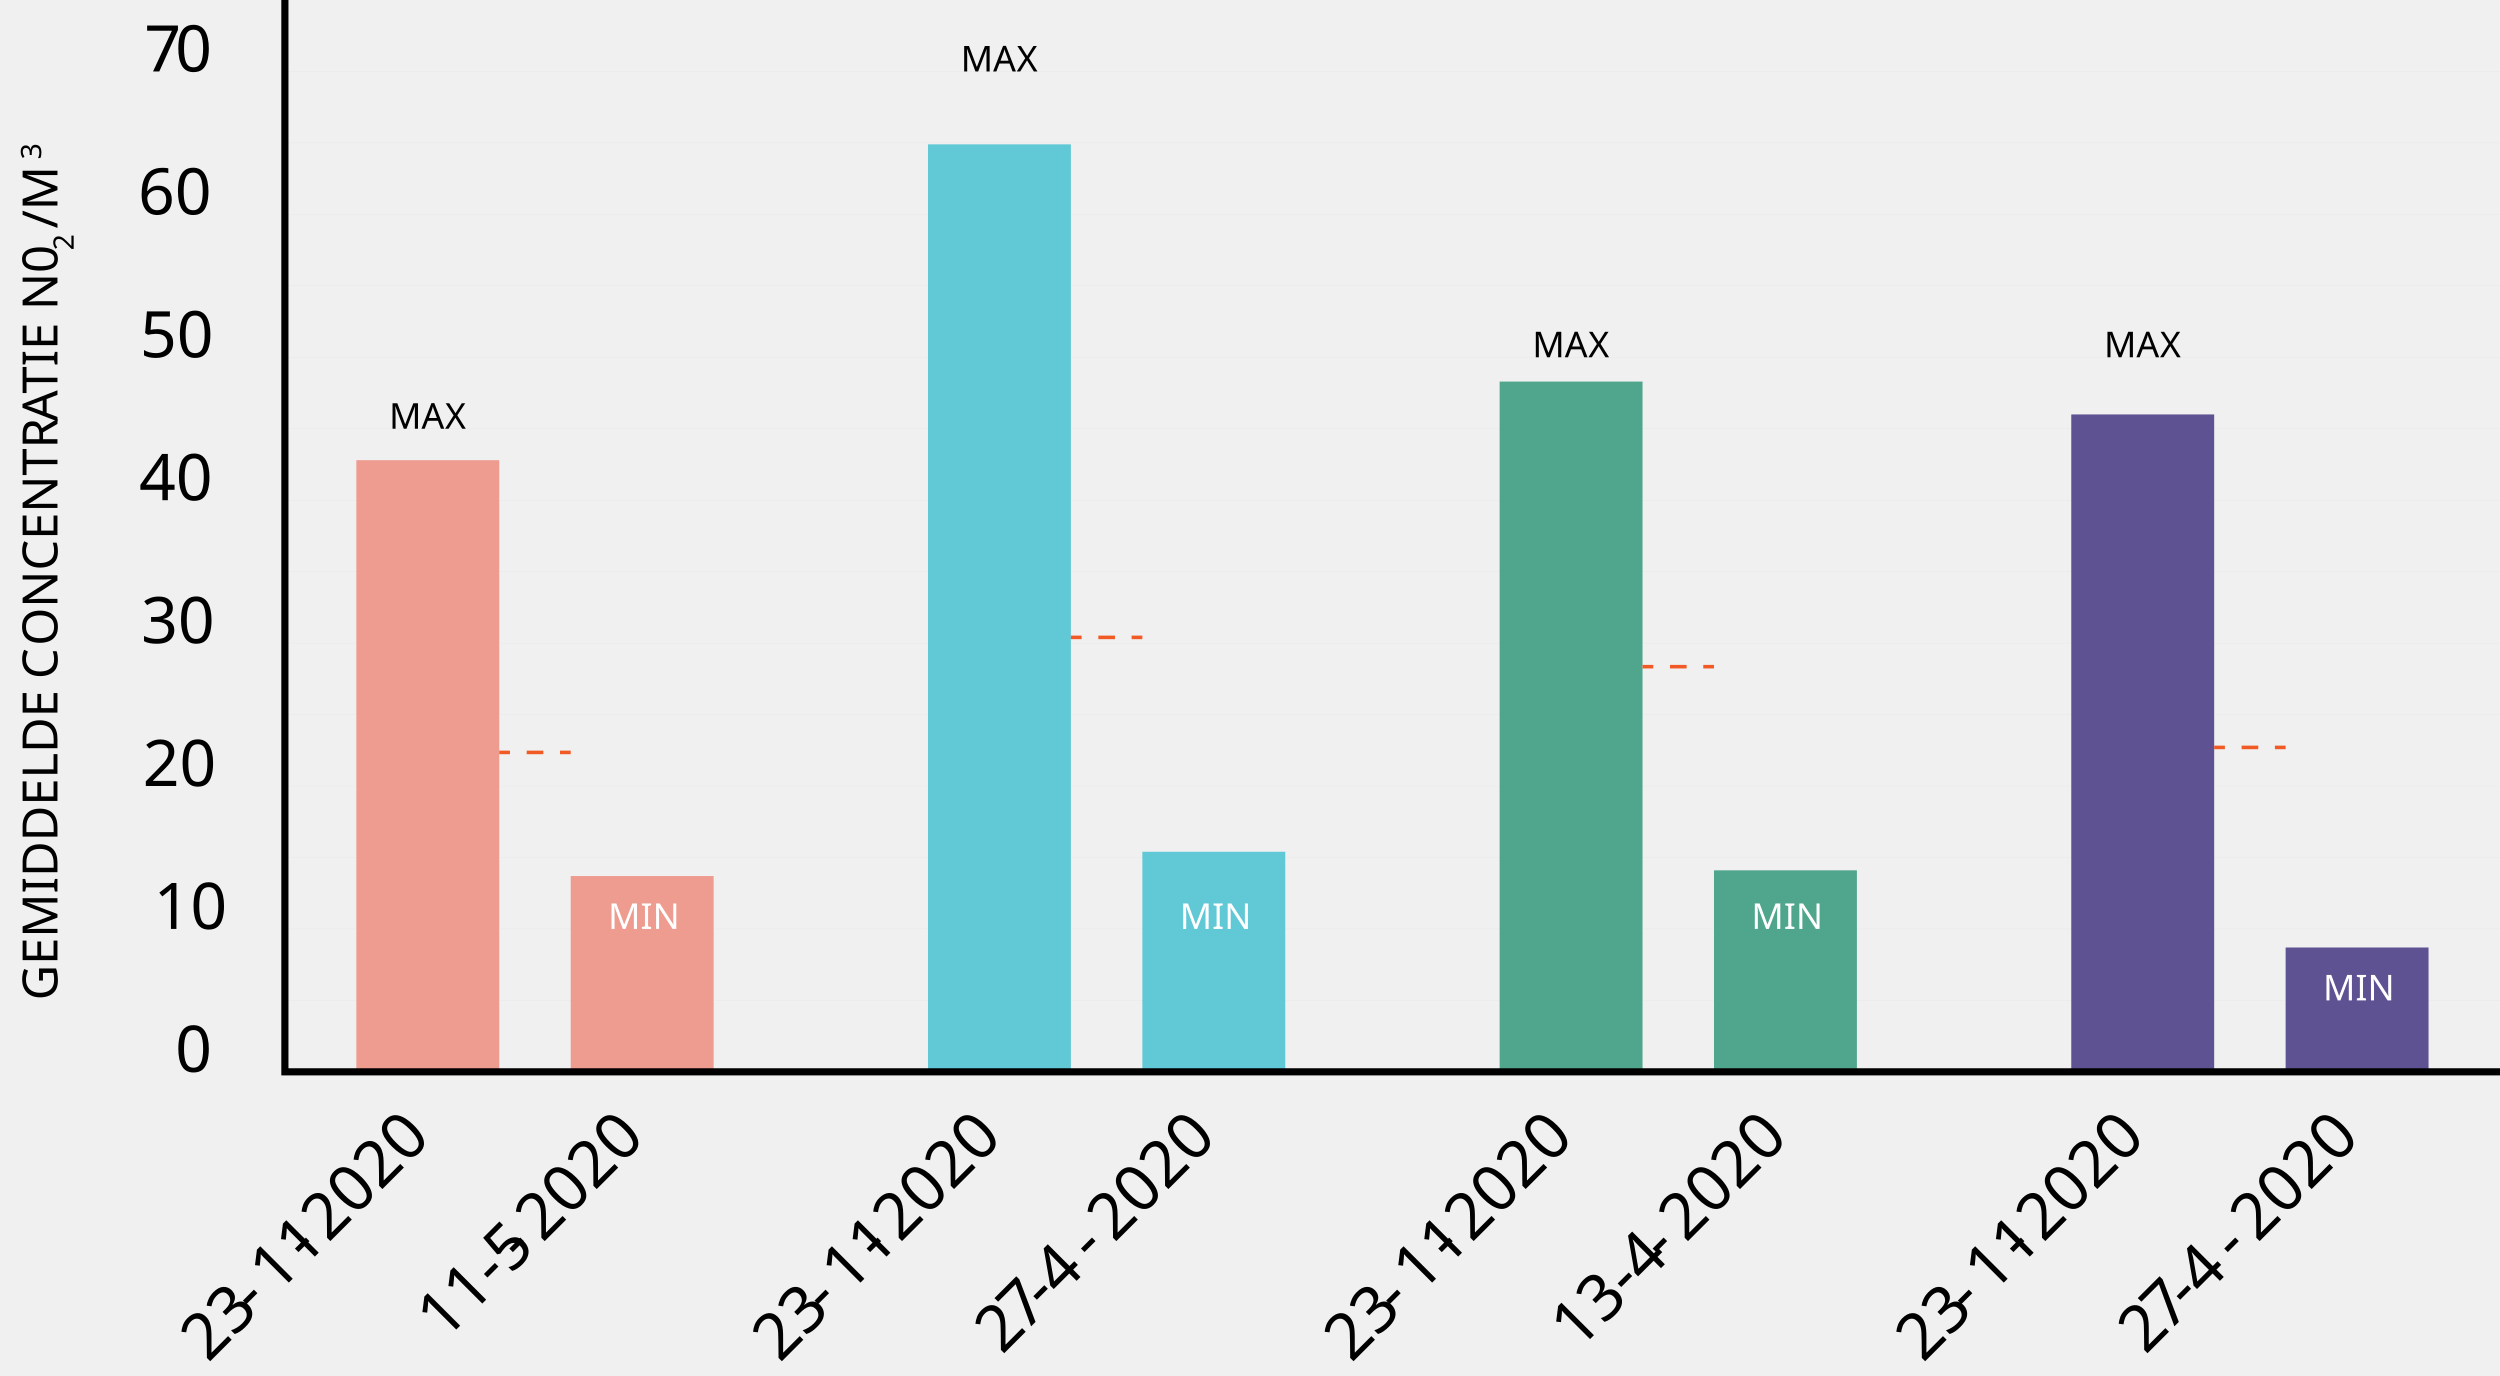
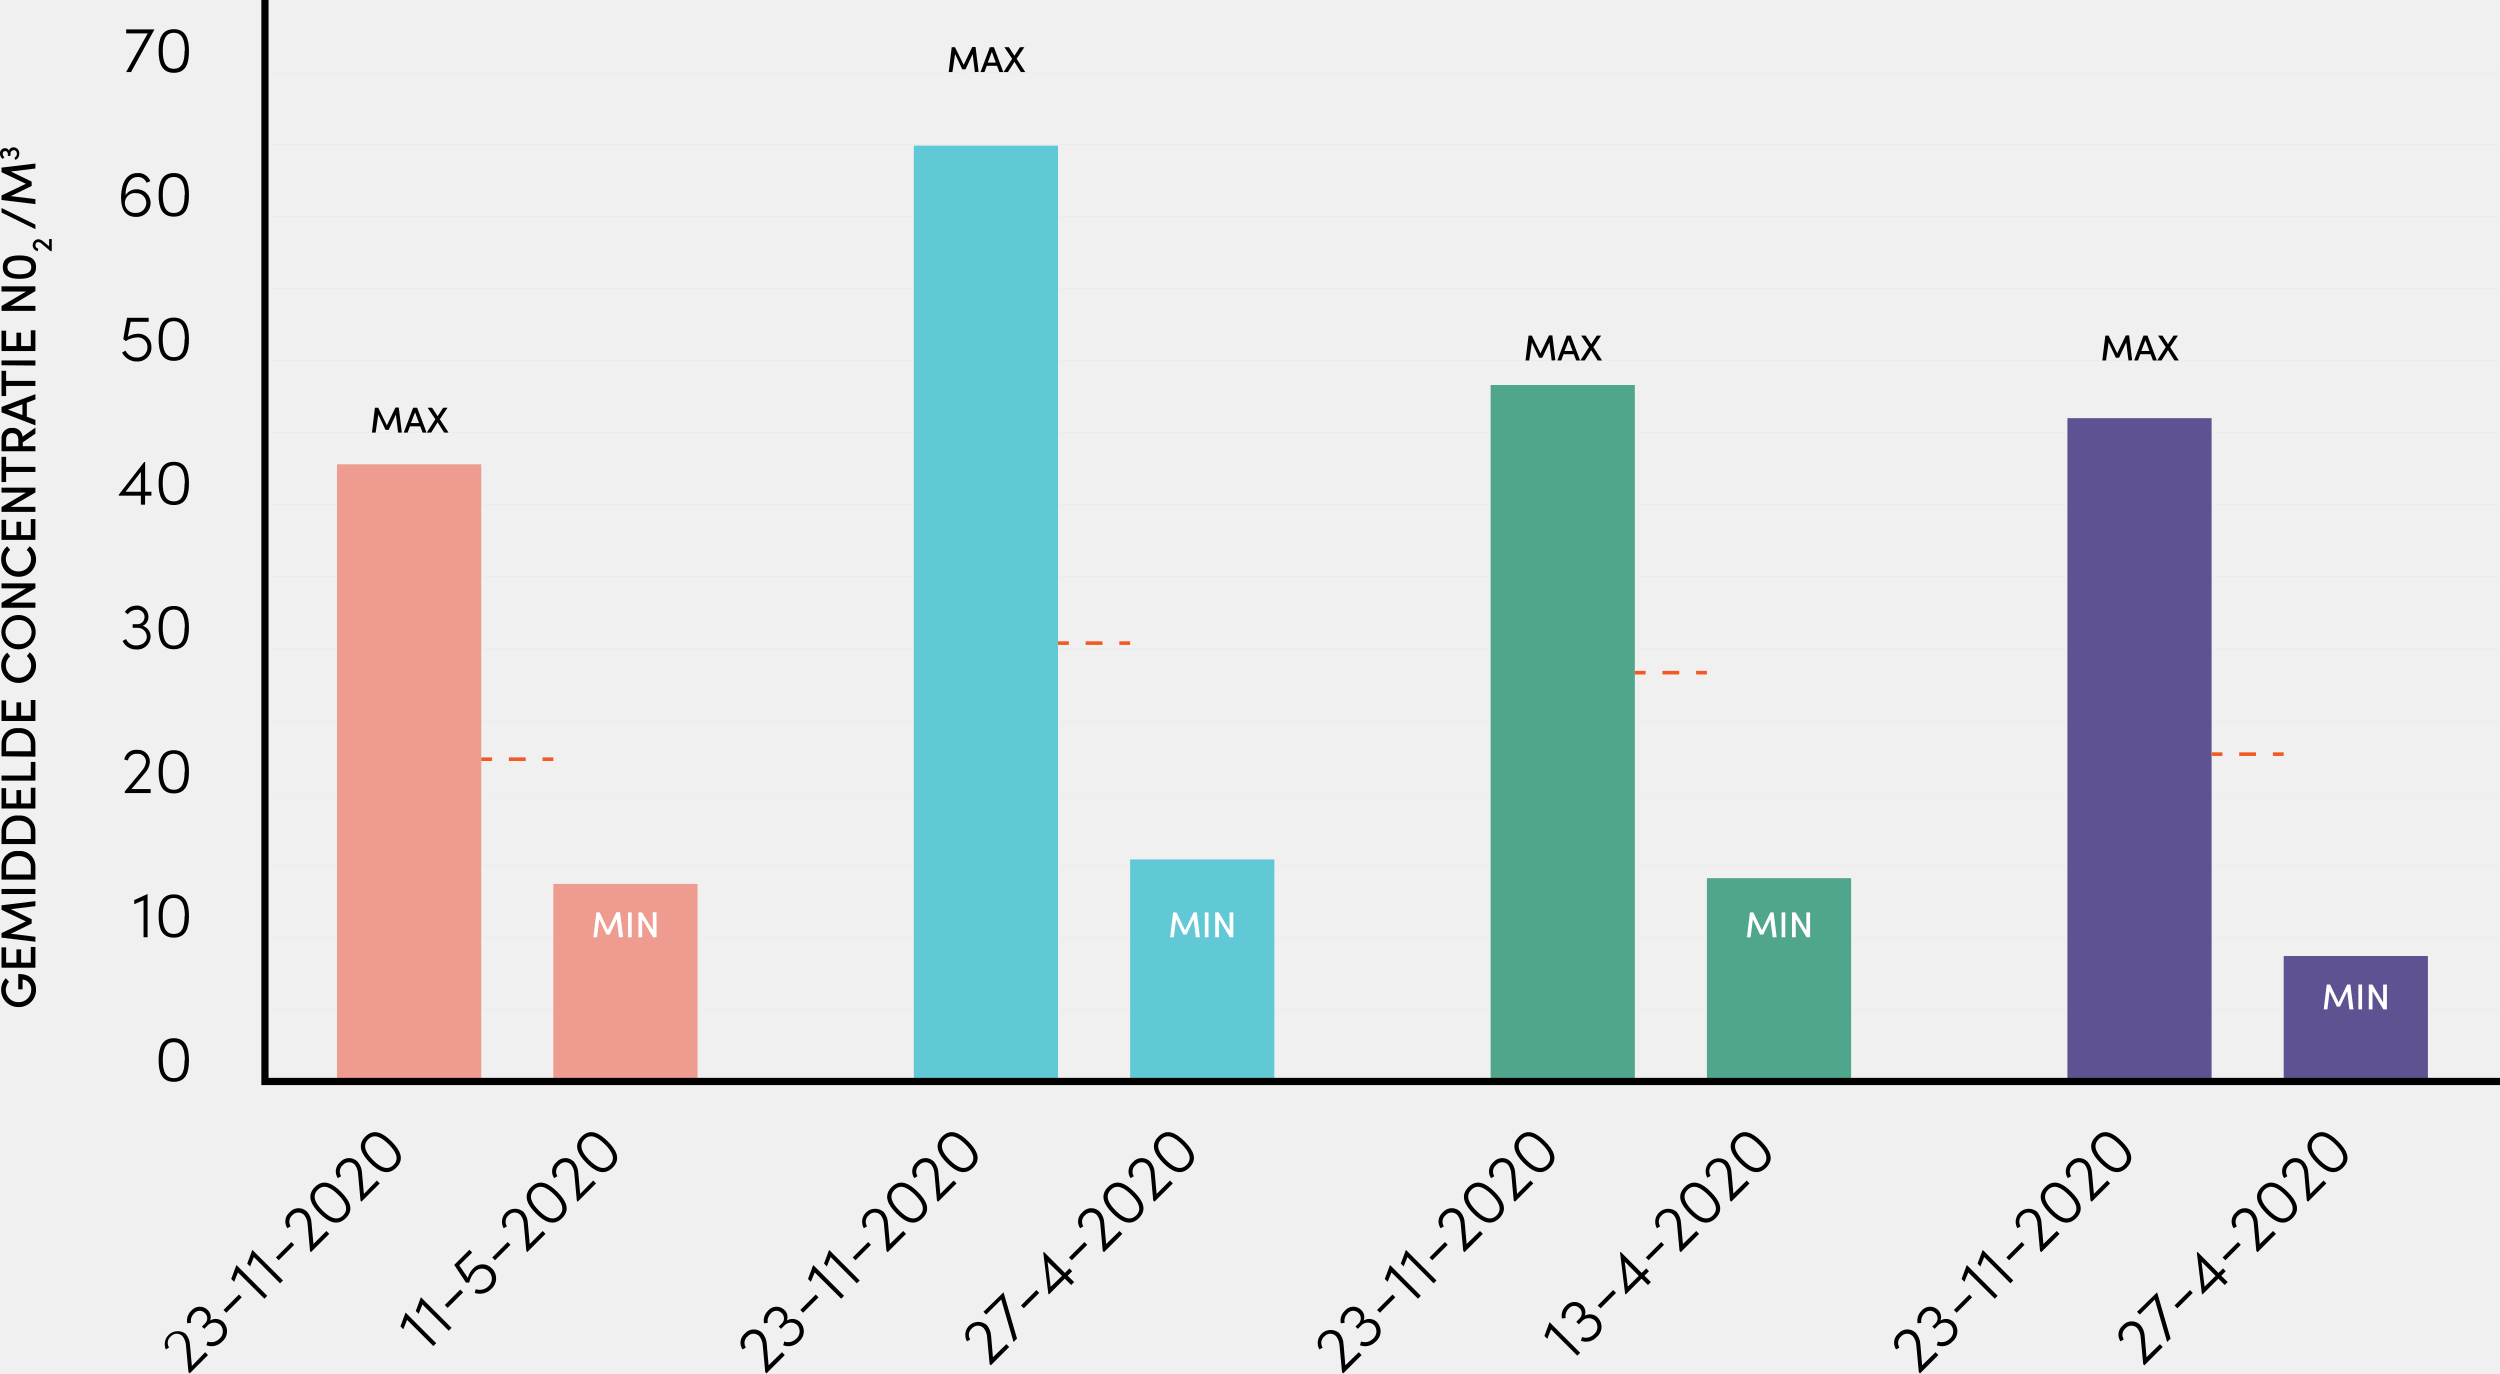
- <svg xmlns="http://www.w3.org/2000/svg" viewBox="0 0 349.87 192.47">
+ <svg xmlns="http://www.w3.org/2000/svg" viewBox="0 0 346.75 190.49">
  <defs>
-     <style>
-       .cls-1,
-       .cls-14,
-       .cls-15,
-       .cls-6 {
-         fill: none;
-         stroke-miterlimit: 10;
-       }
- 
-       .cls-1 {
-         stroke: #e6e6e6;
-         stroke-width: 0.05px;
-       }
- 
-       .cls-2 {
-         fill: #61c8d5;
-       }
- 
-       .cls-3 {
-         fill: #ee9b90;
-       }
- 
-       .cls-4 {
-         fill: #5f5292;
-       }
- 
-       .cls-5 {
-         fill: #50a68d;
-       }
- 
-       .cls-6 {
-         stroke: #000;
-       }
- 
-       .cls-7 {
-         font-size: 9px;
-         font-family: sora, Sofia Pro;
-       }
- 
-       .cls-8 {
-         letter-spacing: -0.01em;
-       }
- 
-       .cls-9 {
-         font-size: 6.83px;
-       }
- 
-       .cls-20,
-       .cls-21,
-       .cls-9 {
-         font-family: sora, Sofia Pro;
-       }
- 
-       .cls-10 {
-         letter-spacing: -0.01em;
-       }
- 
-       .cls-11 {
-         letter-spacing: 0em;
-       }
- 
-       .cls-12 {
-         letter-spacing: -0.06em;
-       }
- 
-       .cls-13 {
-         letter-spacing: 0em;
-       }
- 
-       .cls-14,
-       .cls-15 {
-         stroke: #f15a24;
-         stroke-width: 0.5px;
-       }
- 
-       .cls-15 {
-         stroke-dasharray: 2.33 2.33;
-       }
- 
-       .cls-16 {
-         letter-spacing: -0.01em;
-       }
- 
-       .cls-17 {
-         letter-spacing: 0em;
-       }
- 
-       .cls-18 {
-         letter-spacing: -0.02em;
-       }
- 
-       .cls-19 {
-         letter-spacing: -0.04em;
-       }
- 
-       .cls-20,
-       .cls-21 {
-         font-size: 5px;
-       }
- 
-       .cls-20 {
-         fill: #fff;
-       }
- 
-       .cls-22 {
-         letter-spacing: -0.01em;
-       }
- 
-     </style>
+     <style>.cls-1,.cls-6,.cls-7,.cls-8{fill:none;stroke-miterlimit:10;}.cls-1{stroke:#e6e6e6;stroke-width:0.05px;}.cls-2{fill:#61c8d5;}.cls-3{fill:#ee9b90;}.cls-4{fill:#5f5292;}.cls-5{fill:#50a68d;}.cls-6{stroke:#000;}.cls-7,.cls-8{stroke:#f15a24;stroke-width:0.5px;}.cls-8{stroke-dasharray:2.33 2.33;}.cls-9{fill:#fff;}</style>
  </defs>
  <g id="Laag_2" data-name="Laag 2">
    <g id="Laag_1-2" data-name="Laag 1">
-       <line class="cls-1" x1="39.87" y1="140" x2="349.87" y2="140" />
-       <line class="cls-1" x1="39.87" y1="130" x2="349.87" y2="130" />
-       <line class="cls-1" x1="39.87" y1="120" x2="349.87" y2="120" />
-       <line class="cls-1" x1="39.87" y1="110" x2="349.87" y2="110" />
-       <line class="cls-1" x1="39.87" y1="100" x2="349.87" y2="100" />
-       <line class="cls-1" x1="39.87" y1="90" x2="349.87" y2="90" />
-       <line class="cls-1" x1="39.87" y1="80" x2="349.87" y2="80" />
-       <line class="cls-1" x1="39.87" y1="70" x2="349.87" y2="70" />
-       <line class="cls-1" x1="39.87" y1="60" x2="349.87" y2="60" />
-       <line class="cls-1" x1="39.87" y1="50" x2="349.87" y2="50" />
-       <line class="cls-1" x1="39.87" y1="40" x2="349.87" y2="40" />
-       <line class="cls-1" x1="39.87" y1="30" x2="349.87" y2="30" />
-       <line class="cls-1" x1="39.87" y1="20" x2="349.87" y2="20" />
-       <line class="cls-1" x1="39.87" y1="10" x2="349.87" y2="10" />
-       <rect class="cls-2" x="129.87" y="20.2" width="20" height="129.8" />
-       <rect class="cls-2" x="159.87" y="119.2" width="20" height="30.8" />
-       <rect class="cls-3" x="49.87" y="64.4" width="20" height="85.6" />
-       <rect class="cls-3" x="79.87" y="122.6" width="20" height="27.4" />
-       <rect class="cls-4" x="289.87" y="58" width="20" height="92" />
-       <rect class="cls-4" x="319.87" y="132.6" width="20" height="17.4" />
-       <rect class="cls-5" x="209.87" y="53.4" width="20" height="96.6" />
-       <rect class="cls-5" x="239.87" y="121.8" width="20" height="28.2" />
-       <polyline class="cls-6" points="39.87 0 39.87 150 349.87 150" />
-       <text class="cls-7" transform="translate(24.52 150)">0</text>
-       <text class="cls-7" transform="translate(21.5 130)">10</text>
-       <text class="cls-7" transform="translate(20.2 10)">
-         <tspan class="cls-8">7</tspan>
-         <tspan x="4.32" y="0">0</tspan>
-       </text>
-       <text class="cls-7" transform="translate(19.32 30)">60</text>
-       <text class="cls-7" transform="translate(19.59 50)">50</text>
-       <text class="cls-7" transform="translate(19.46 70)">40</text>
-       <text class="cls-7" transform="translate(19.75 90)">30</text>
-       <text class="cls-7" transform="translate(19.97 110)">20</text>
-       <text class="cls-9" transform="translate(8.04 140) rotate(-90)">GEMIDDELDE <tspan class="cls-10" x="44.96" y="0">C</tspan>
-         <tspan class="cls-11" x="49.62" y="0">ONCENTR</tspan>
-         <tspan class="cls-12" x="81.02" y="0">A</tspan>
-         <tspan class="cls-13" x="84.93" y="0">TIE N0</tspan>
-       </text>
-       <text class="cls-9" transform="translate(10.31 35.03) rotate(-90) scale(0.58)">2 </text>
-       <text class="cls-9" transform="translate(8.04 31.96) rotate(-90)">/M</text>
-       <text class="cls-9" transform="translate(5.76 22.3) rotate(-90) scale(0.58)">3</text>
-       <line class="cls-14" x1="149.87" y1="89.2" x2="151.37" y2="89.2" />
-       <line class="cls-15" x1="153.71" y1="89.2" x2="157.21" y2="89.2" />
-       <line class="cls-14" x1="158.37" y1="89.2" x2="159.87" y2="89.2" />
-       <text class="cls-7" transform="translate(109.11 190.81) rotate(-45)">23<tspan class="cls-16" x="9.31" y="0">-</tspan>
-         <tspan class="cls-17" x="13.58" y="0">11</tspan>
-         <tspan class="cls-18" x="19.61" y="0">-</tspan>
-         <tspan x="23.78" y="0">2020</tspan>
-       </text>
-       <text class="cls-7" transform="translate(140.23 189.69) rotate(-45)">2<tspan class="cls-19" x="4.54" y="0">
-           7</tspan>
-         <tspan x="8.6" y="0">-4</tspan>
-         <tspan class="cls-18" x="18.03" y="0">-</tspan>
-         <tspan x="22.19" y="0">2020</tspan>
-       </text>
-       <line class="cls-14" x1="69.87" y1="105.3" x2="71.37" y2="105.3" />
-       <line class="cls-15" x1="73.71" y1="105.3" x2="77.21" y2="105.3" />
-       <line class="cls-14" x1="78.37" y1="105.3" x2="79.87" y2="105.3" />
-       <text class="cls-7" transform="translate(29.11 190.81) rotate(-45)">23<tspan class="cls-16" x="9.31" y="0">-</tspan>
-         <tspan class="cls-17" x="13.58" y="0">11</tspan>
-         <tspan class="cls-18" x="19.61" y="0">-</tspan>
-         <tspan x="23.78" y="0">2020</tspan>
-       </text>
-       <text class="cls-7" transform="translate(62.14 187.78) rotate(-45)">11-5<tspan class="cls-18" x="15.33" y="0">-</tspan>
-         <tspan x="19.49" y="0">2020</tspan>
-       </text>
-       <line class="cls-14" x1="309.87" y1="104.6" x2="311.37" y2="104.6" />
-       <line class="cls-15" x1="313.71" y1="104.6" x2="317.21" y2="104.6" />
-       <line class="cls-14" x1="318.37" y1="104.6" x2="319.87" y2="104.6" />
-       <text class="cls-7" transform="translate(269.11 190.81) rotate(-45)">23<tspan class="cls-16" x="9.31" y="0">-</tspan>
-         <tspan class="cls-17" x="13.58" y="0">11</tspan>
-         <tspan class="cls-18" x="19.61" y="0">-</tspan>
-         <tspan x="23.78" y="0">2020</tspan>
-       </text>
-       <text class="cls-7" transform="translate(300.23 189.69) rotate(-45)">2<tspan class="cls-19" x="4.54" y="0">
-           7</tspan>
-         <tspan x="8.6" y="0">-4</tspan>
-         <tspan class="cls-18" x="18.03" y="0">-</tspan>
-         <tspan x="22.19" y="0">2020</tspan>
-       </text>
-       <line class="cls-14" x1="229.87" y1="93.3" x2="231.37" y2="93.3" />
-       <line class="cls-15" x1="233.71" y1="93.3" x2="237.21" y2="93.3" />
-       <line class="cls-14" x1="238.37" y1="93.3" x2="239.87" y2="93.3" />
-       <text class="cls-7" transform="translate(189.11 190.81) rotate(-45)">23<tspan class="cls-16" x="9.31" y="0">-</tspan>
-         <tspan class="cls-17" x="13.58" y="0">11</tspan>
-         <tspan class="cls-18" x="19.61" y="0">-</tspan>
-         <tspan x="23.78" y="0">2020</tspan>
-       </text>
-       <text class="cls-7" transform="translate(220.81 189.11) rotate(-45)">13-4<tspan class="cls-18" x="17.21" y="0">-</tspan>
-         <tspan x="21.37" y="0">2020</tspan>
-       </text>
-       <text class="cls-20" transform="translate(85.1 130)">MIN</text>
-       <text class="cls-20" transform="translate(165.1 130)">MIN</text>
-       <text class="cls-20" transform="translate(245.1 130)">MIN</text>
-       <text class="cls-20" transform="translate(325.1 140)">MIN</text>
-       <text class="cls-21" transform="translate(54.45 60)">MA<tspan class="cls-22" x="7.83" y="0">X</tspan>
-       </text>
-       <text class="cls-21" transform="translate(214.45 50)">MA<tspan class="cls-22" x="7.83" y="0">X</tspan>
-       </text>
-       <text class="cls-21" transform="translate(294.45 50)">MA<tspan class="cls-22" x="7.83" y="0">X</tspan>
-       </text>
-       <text class="cls-21" transform="translate(134.45 10)">MA<tspan class="cls-22" x="7.83" y="0">X</tspan>
-       </text>
+       <line class="cls-1" x1="36.75" y1="140" x2="346.75" y2="140" />
+       <line class="cls-1" x1="36.75" y1="130" x2="346.75" y2="130" />
+       <line class="cls-1" x1="36.75" y1="120" x2="346.75" y2="120" />
+       <line class="cls-1" x1="36.75" y1="110" x2="346.75" y2="110" />
+       <line class="cls-1" x1="36.75" y1="100" x2="346.75" y2="100" />
+       <line class="cls-1" x1="36.75" y1="90" x2="346.75" y2="90" />
+       <line class="cls-1" x1="36.75" y1="80" x2="346.75" y2="80" />
+       <line class="cls-1" x1="36.75" y1="70" x2="346.75" y2="70" />
+       <line class="cls-1" x1="36.75" y1="60" x2="346.75" y2="60" />
+       <line class="cls-1" x1="36.75" y1="50" x2="346.75" y2="50" />
+       <line class="cls-1" x1="36.75" y1="40" x2="346.75" y2="40" />
+       <line class="cls-1" x1="36.75" y1="30" x2="346.75" y2="30" />
+       <line class="cls-1" x1="36.75" y1="20" x2="346.75" y2="20" />
+       <line class="cls-1" x1="36.75" y1="10" x2="346.75" y2="10" />
+       <rect class="cls-2" x="126.75" y="20.2" width="20" height="129.8" />
+       <rect class="cls-2" x="156.75" y="119.2" width="20" height="30.8" />
+       <rect class="cls-3" x="46.75" y="64.4" width="20" height="85.6" />
+       <rect class="cls-3" x="76.75" y="122.6" width="20" height="27.4" />
+       <rect class="cls-4" x="286.75" y="58" width="20" height="92" />
+       <rect class="cls-4" x="316.75" y="132.6" width="20" height="17.4" />
+       <rect class="cls-5" x="206.75" y="53.4" width="20" height="96.6" />
+       <rect class="cls-5" x="236.75" y="121.8" width="20" height="28.2" />
+       <polyline class="cls-6" points="36.75 0 36.75 150 346.75 150" />
+       <path d="M22,147.05c0-1.69.44-3.05,2.11-3.05s2.1,1.36,2.1,3.05-.42,3-2.1,3S22,148.72,22,147.05Zm3.64,0c0-1.37-.3-2.5-1.53-2.5s-1.53,1.13-1.53,2.5.3,2.49,1.53,2.49S25.6,148.41,25.6,147.05Z" />
+       <path d="M20.47,124v6h-.56v-5.14l-1.29.55v-.57l1.83-.84Z" />
+       <path d="M22,127.05c0-1.69.44-3,2.11-3s2.1,1.36,2.1,3-.42,3-2.1,3S22,128.72,22,127.05Zm3.64,0c0-1.37-.3-2.5-1.53-2.5s-1.54,1.13-1.54,2.5.31,2.49,1.54,2.49S25.6,128.41,25.6,127.05Z" />
+       <path d="M21.39,4.08v.06L18.17,10h-.68l3-5.37H17.5V4.08Z" />
+       <path d="M22,7.05c0-1.69.44-3,2.11-3s2.1,1.36,2.1,3.05-.42,3-2.1,3S22,8.72,22,7.05Zm3.64,0c0-1.37-.3-2.5-1.53-2.5s-1.53,1.13-1.53,2.5.3,2.49,1.53,2.49S25.6,8.41,25.6,7.05Z" />
+       <path d="M20.89,28.15a1.93,1.93,0,0,1-2,1.94c-1.36,0-2.1-.91-2.1-2.62,0-1.27.31-3.47,2.3-3.47a1.77,1.77,0,0,1,1.76,1.13l-.52.22a1.26,1.26,0,0,0-1.25-.8c-1.19,0-1.7,1.33-1.66,2.51a1.79,1.79,0,0,1,1.54-.81A1.9,1.9,0,0,1,20.89,28.15Zm-.6,0a1.35,1.35,0,0,0-1.39-1.36,1.38,1.38,0,1,0-.08,2.74A1.39,1.39,0,0,0,20.29,28.15Z" />
+       <path d="M22,27.05c0-1.69.44-3.05,2.11-3.05s2.1,1.36,2.1,3.05-.42,3-2.1,3S22,28.72,22,27.05Zm3.64,0c0-1.37-.3-2.5-1.53-2.5s-1.53,1.13-1.53,2.5.3,2.49,1.53,2.49S25.6,28.41,25.6,27.05Z" />
+       <path d="M21,48.14a1.91,1.91,0,0,1-2,2,2.27,2.27,0,0,1-2.07-1.24l.48-.26a1.72,1.72,0,0,0,1.55.95,1.38,1.38,0,0,0,1.49-1.39A1.32,1.32,0,0,0,19,46.8a3.26,3.26,0,0,0-1.57.51l-.33-.3.52-2.93h3v.55h-2.5l-.39,2.07a2.77,2.77,0,0,1,1.4-.41A1.78,1.78,0,0,1,21,48.14Z" />
+       <path d="M22,47.05c0-1.69.44-3,2.11-3s2.1,1.36,2.1,3-.42,3-2.1,3S22,48.72,22,47.05Zm3.64,0c0-1.37-.3-2.5-1.53-2.5s-1.54,1.13-1.54,2.5.31,2.49,1.54,2.49S25.6,48.41,25.6,47.05Z" />
+       <path d="M21,68.75h-.88V70h-.58V68.75H16.48v-.14L20,64.08h.13V68.2H21Zm-1.46-.55V65.45L17.43,68.2Z" />
+       <path d="M22,67.05c0-1.69.44-3,2.11-3s2.1,1.36,2.1,3-.42,3-2.1,3S22,68.72,22,67.05Zm3.64,0c0-1.37-.3-2.5-1.53-2.5s-1.54,1.13-1.54,2.5.31,2.49,1.54,2.49S25.6,68.41,25.6,67.05Z" />
+       <path d="M20.89,88.32a1.84,1.84,0,0,1-2.06,1.76A2,2,0,0,1,17,88.9l.48-.26a1.53,1.53,0,0,0,1.38.89c.85,0,1.5-.48,1.5-1.2A1.25,1.25,0,0,0,19,87.08h-.6v-.5h.57a1,1,0,0,0,1.08-1,1,1,0,0,0-1.16-1,1.43,1.43,0,0,0-1.16.62l-.41-.32A1.88,1.88,0,0,1,18.86,84a1.56,1.56,0,0,1,1.73,1.55,1.35,1.35,0,0,1-.79,1.26A1.53,1.53,0,0,1,20.89,88.32Z" />
+       <path d="M22,87.05c0-1.69.44-3,2.11-3s2.1,1.36,2.1,3-.42,3-2.1,3S22,88.72,22,87.05Zm3.64,0c0-1.37-.3-2.5-1.53-2.5s-1.54,1.13-1.54,2.5.31,2.49,1.54,2.49S25.6,88.41,25.6,87.05Z" />
+       <path d="M20.9,109.44V110H17.31v-.24l2.34-2.82a2.3,2.3,0,0,0,.6-1.25A1.12,1.12,0,0,0,19,104.55a1.19,1.19,0,0,0-1.26.92l-.51-.12A1.66,1.66,0,0,1,19,104a1.65,1.65,0,0,1,1.79,1.69,2.56,2.56,0,0,1-.67,1.51l-1.88,2.24Z" />
+       <path d="M22,107.05c0-1.69.44-3,2.11-3s2.1,1.36,2.1,3-.42,3-2.1,3S22,108.72,22,107.05Zm3.64,0c0-1.37-.3-2.5-1.53-2.5s-1.53,1.13-1.53,2.5.3,2.49,1.53,2.49S25.6,108.41,25.6,107.05Z" />
+       <path d="M2.57,139.68A2.37,2.37,0,0,1,.16,137.3a2.3,2.3,0,0,1,.64-1.62l.45.49A1.67,1.67,0,0,0,.8,137.3,1.72,1.72,0,0,0,2.57,139a1.71,1.71,0,0,0,1.76-1.68,1.35,1.35,0,0,0-1.08-1.45l-.12,0v1.35h-.6v-2.12C4.2,135.06,5,136,5,137.3A2.38,2.38,0,0,1,2.57,139.68Z" />
+       <path d="M4.27,131.34h.64v2.88H.21V131.4H.85v2.12H2.28v-1.84h.65v1.84H4.27Z" />
+       <path d="M4.91,125.68l-3.41.42,2.89,1.4v.6L1.5,129.51l3.41.42v.69l-4.7-.57v-.63l3.38-1.62L.21,126.19v-.63l4.7-.57Z" />
+       <path d="M.21,124v-.7h4.7v.7Z" />
+       <path d="M.21,122v-1.83a2.13,2.13,0,0,1,2.36-2.13,2.12,2.12,0,0,1,2.34,2.13V122Zm4.06-1.83c0-.94-.74-1.43-1.7-1.43s-1.72.49-1.72,1.43v1.13H4.27Z" />
+       <path d="M.21,117.07v-1.83a2.13,2.13,0,0,1,2.36-2.12,2.12,2.12,0,0,1,2.34,2.12v1.83Zm4.06-1.83c0-.94-.74-1.42-1.7-1.42s-1.72.48-1.72,1.42v1.13H4.27Z" />
+       <path d="M4.27,109.26h.64v2.88H.21v-2.82H.85v2.12H2.28v-1.85h.65v1.85H4.27Z" />
+       <path d="M.21,108.27v-.7H4.27v-1.89h.64v2.59Z" />
+       <path d="M.21,104.9v-1.83A2.13,2.13,0,0,1,2.57,101a2.12,2.12,0,0,1,2.34,2.12v1.83Zm4.06-1.83c0-.94-.74-1.42-1.7-1.42s-1.72.48-1.72,1.42v1.13H4.27Z" />
+       <path d="M4.27,97.09h.64V100H.21V97.15H.85v2.12H2.28V97.42h.65v1.85H4.27Z" />
+       <path d="M2.57,94.72A2.39,2.39,0,0,1,.16,92.33,2.31,2.31,0,0,1,1,90.52l.41.52a1.65,1.65,0,0,0-.6,1.28A1.71,1.71,0,0,0,2.57,94a1.71,1.71,0,0,0,1.75-1.7A1.68,1.68,0,0,0,3.72,91l.41-.52A2.31,2.31,0,0,1,5,92.33,2.39,2.39,0,0,1,2.57,94.72Z" />
+       <path d="M2.57,90.06a2.38,2.38,0,1,1,0-4.76,2.38,2.38,0,1,1,0,4.76Zm0-4.06a1.68,1.68,0,1,0,0,3.35,1.68,1.68,0,1,0,0-3.35Z" />
+       <path d="M.21,80.92h4.7v.66l-3.42,2H4.91v.71H.21v-.69l3.4-2H.21Z" />
+       <path d="M2.57,80A2.39,2.39,0,0,1,.16,77.57,2.27,2.27,0,0,1,1,75.77l.41.51a1.65,1.65,0,0,0-.6,1.29,1.71,1.71,0,0,0,1.75,1.69,1.71,1.71,0,0,0,1.75-1.69,1.69,1.69,0,0,0-.6-1.29l.41-.51A2.27,2.27,0,0,1,5,77.57,2.39,2.39,0,0,1,2.57,80Z" />
+       <path d="M4.27,72h.64v2.88H.21V72.1H.85v2.12H2.28V72.37h.65v1.85H4.27Z" />
+       <path d="M.21,67.64h4.7v.66l-3.42,2H4.91v.7H.21v-.68l3.4-2H.21Z" />
+       <path d="M.85,63.36v1.4H4.91v.7H.85v1.4H.21v-3.5Z" />
+       <path d="M3.16,61.35v.54H4.91v.7H.21V60.8A1.38,1.38,0,0,1,1.7,59.35a1.34,1.34,0,0,1,1.44,1.21l1.77-1.25v.84Zm-.62.54V61c0-.65-.34-.92-.84-.92a.77.77,0,0,0-.85.75v1.09Z" />
+       <path d="M3.72,55.85V57.8l1.19.43V59L.21,57.19v-.75l4.7-1.77v.73Zm-.61.22-2,.75,2,.75Z" />
+       <path d="M.85,51.43v1.4H4.91v.7H.85v1.4H.21v-3.5Z" />
+       <path d="M.21,50.66V50h4.7v.7Z" />
+       <path d="M4.27,45.81h.64v2.88H.21V45.87H.85V48H2.28V46.14h.65V48H4.27Z" />
+       <path d="M.21,39.71h4.7v.66L1.49,42.42H4.91v.7H.21v-.68l3.4-2H.21Z" />
+       <path d="M2.69,38.67c-1.27,0-2.3-.33-2.3-1.62s1-1.62,2.3-1.62S5,35.77,5,37.05,4,38.67,2.69,38.67Zm0-2.57c-.9,0-1.66.19-1.66.95s.76,1,1.66,1,1.65-.19,1.65-1S3.59,36.1,2.69,36.1Z" />
+       <path d="M6.81,33.16h.37v1.67H7l-1.19-1a.93.93,0,0,0-.49-.26.39.39,0,0,0-.4.44.43.43,0,0,0,.39.47l-.07.35a.83.83,0,0,1,.08-1.65,1.13,1.13,0,0,1,.67.3l.82.68Z" />
+       <path d="M.21,29.48v-.63l4.7,2.31v.63Z" />
+       <path d="M4.91,23.37l-3.41.42,2.89,1.4v.6L1.5,27.2l3.41.42v.69l-4.7-.57v-.63l3.38-1.62L.21,23.88v-.63l4.7-.57Z" />
+       <path d="M1.88,20.43a.81.81,0,0,1,.79.91.92.92,0,0,1-.53.85L2,21.88a.62.62,0,0,0,.35-.52c0-.31-.18-.54-.43-.54a.48.48,0,0,0-.47.53v.27H1.09v-.23c0-.27-.16-.45-.38-.44a.35.35,0,0,0-.34.39.56.56,0,0,0,.24.45l-.23.26A.88.88,0,0,1,0,21.32a.7.7,0,0,1,.7-.77.59.59,0,0,1,.54.33A.65.65,0,0,1,1.88,20.43Z" />
+       <line class="cls-7" x1="146.75" y1="89.2" x2="148.25" y2="89.2" />
+       <line class="cls-8" x1="150.58" y1="89.2" x2="154.08" y2="89.2" />
+       <line class="cls-7" x1="155.25" y1="89.2" x2="156.75" y2="89.2" />
+       <path d="M108.46,187.55l.39.4-2.54,2.54-.17-.17-.34-3.65a2.33,2.33,0,0,0-.46-1.31,1.1,1.1,0,0,0-1.65,0,1.17,1.17,0,0,0-.24,1.54l-.46.27a1.66,1.66,0,0,1,.31-2.2,1.65,1.65,0,0,1,2.45-.07,2.57,2.57,0,0,1,.6,1.54l.25,2.92Z" />
+       <path d="M111,183.39a1.85,1.85,0,0,1-.21,2.71,2,2,0,0,1-2.16.49l.15-.52a1.55,1.55,0,0,0,1.61-.35,1.33,1.33,0,0,0,.21-1.91,1.26,1.26,0,0,0-1.84.07l-.42.43L108,184l.41-.4a1,1,0,0,0,0-1.49,1,1,0,0,0-1.53.11,1.41,1.41,0,0,0-.39,1.26l-.52.06a1.88,1.88,0,0,1,.52-1.71,1.55,1.55,0,0,1,2.32-.13,1.34,1.34,0,0,1,.33,1.45A1.52,1.52,0,0,1,111,183.39Z" />
+       <path d="M111,181.69l2.14-2.14.39.39-2.14,2.14Z" />
+       <path d="M112.83,175.49l4.24,4.24-.4.4L113,176.49l-.53,1.3-.4-.4.7-1.88Z" />
+       <path d="M115,173.36l4.24,4.24-.4.4-3.63-3.64-.52,1.3-.4-.4.7-1.88Z" />
+       <path d="M118.27,174.41l2.14-2.14.39.39-2.14,2.14Z" />
+       <path d="M125.27,170.74l.39.4-2.54,2.54-.17-.18-.34-3.64a2.2,2.2,0,0,0-.45-1.31,1.11,1.11,0,0,0-1.66,0,1.18,1.18,0,0,0-.24,1.54l-.45.27a1.81,1.81,0,0,1,2.75-2.27,2.55,2.55,0,0,1,.6,1.54l.26,2.91Z" />
+       <path d="M124.33,168.3c-1.19-1.19-1.84-2.47-.66-3.65s2.45-.52,3.64.67,1.85,2.45.66,3.63S125.51,169.48,124.33,168.3Zm2.57-2.58c-1-1-2-1.55-2.84-.68s-.29,1.88.67,2.85,2,1.55,2.85.68S127.87,166.68,126.9,165.72Z" />
+       <path d="M132.27,163.74l.4.4-2.55,2.54-.17-.18-.33-3.64a2.33,2.33,0,0,0-.46-1.32,1.12,1.12,0,0,0-1.66.06,1.19,1.19,0,0,0-.24,1.54l-.45.27a1.66,1.66,0,0,1,.3-2.2,1.64,1.64,0,0,1,2.45-.07,2.55,2.55,0,0,1,.6,1.54l.26,2.91Z" />
+       <path d="M131.33,161.3c-1.19-1.19-1.84-2.47-.66-3.65s2.45-.52,3.64.67,1.85,2.45.66,3.63S132.51,162.48,131.33,161.3Zm2.57-2.58c-1-1-2-1.55-2.84-.68s-.29,1.88.67,2.85,2,1.55,2.85.68S134.87,159.68,133.9,158.72Z" />
+       <path d="M139.58,186.43l.39.4-2.54,2.54-.17-.17-.34-3.65a2.26,2.26,0,0,0-.46-1.31,1.1,1.1,0,0,0-1.65,0,1.17,1.17,0,0,0-.24,1.54l-.45.27a1.81,1.81,0,0,1,2.75-2.27,2.57,2.57,0,0,1,.6,1.54l.25,2.92Z" />
+       <path d="M139.19,179.24l0,0,1.87,6.42-.48.48-1.71-5.89-2.08,2.08-.39-.38Z" />
+       <path d="M141.61,181.07l2.14-2.14.39.4L142,181.46Z" />
+       <path d="M148.71,176.32l-.62.62.89.88-.41.41-.89-.88-2.19,2.19-.09-.1-.7-5.72.09-.08,2.91,2.91.63-.62Zm-1.41.64-2-1.94.43,3.45Z" />
+       <path d="M148.27,174.41l2.14-2.14.39.39-2.14,2.14Z" />
+       <path d="M155.27,170.74l.4.4-2.55,2.54-.17-.18-.33-3.64a2.27,2.27,0,0,0-.46-1.31,1.11,1.11,0,0,0-1.66,0,1.19,1.19,0,0,0-.24,1.54l-.45.27a1.66,1.66,0,0,1,.3-2.2,1.64,1.64,0,0,1,2.45-.07,2.49,2.49,0,0,1,.6,1.54l.26,2.91Z" />
+       <path d="M154.33,168.3c-1.19-1.19-1.84-2.47-.66-3.65s2.45-.52,3.64.67,1.85,2.45.66,3.63S155.51,169.48,154.33,168.3Zm2.58-2.58c-1-1-2-1.55-2.85-.68s-.29,1.88.67,2.85,2,1.55,2.86.68S157.87,166.68,156.91,165.72Z" />
+       <path d="M162.27,163.74l.4.4-2.55,2.54-.17-.18-.33-3.64a2.33,2.33,0,0,0-.46-1.32,1.12,1.12,0,0,0-1.66.06,1.19,1.19,0,0,0-.24,1.54l-.45.27a1.66,1.66,0,0,1,.3-2.2,1.64,1.64,0,0,1,2.45-.07,2.49,2.49,0,0,1,.6,1.54l.26,2.91Z" />
+       <path d="M161.33,161.3c-1.19-1.19-1.84-2.47-.66-3.65s2.45-.52,3.64.67,1.85,2.45.66,3.63S162.51,162.48,161.33,161.3Zm2.58-2.58c-1-1-2-1.55-2.85-.68s-.29,1.88.67,2.85,2,1.55,2.86.67S164.87,159.68,163.91,158.72Z" />
+       <line class="cls-7" x1="66.75" y1="105.3" x2="68.25" y2="105.3" />
+       <line class="cls-8" x1="70.58" y1="105.3" x2="74.08" y2="105.3" />
+       <line class="cls-7" x1="75.25" y1="105.3" x2="76.75" y2="105.3" />
+       <path d="M28.46,187.55l.39.4-2.54,2.54-.17-.17-.34-3.65a2.33,2.33,0,0,0-.46-1.31,1.1,1.1,0,0,0-1.65,0,1.17,1.17,0,0,0-.24,1.54l-.45.27A1.81,1.81,0,0,1,25.75,185a2.57,2.57,0,0,1,.6,1.54l.26,2.92Z" />
+       <path d="M31,183.39a1.85,1.85,0,0,1-.21,2.71,2,2,0,0,1-2.16.49l.15-.52a1.55,1.55,0,0,0,1.61-.35,1.33,1.33,0,0,0,.21-1.91,1.26,1.26,0,0,0-1.84.07l-.42.43L28,184l.41-.4a1,1,0,0,0,0-1.49,1,1,0,0,0-1.53.11,1.37,1.37,0,0,0-.38,1.26l-.53.06a1.86,1.86,0,0,1,.53-1.71,1.54,1.54,0,0,1,2.31-.13,1.34,1.34,0,0,1,.33,1.45A1.52,1.52,0,0,1,31,183.39Z" />
+       <path d="M31,181.69l2.14-2.14.39.39-2.14,2.14Z" />
+       <path d="M32.83,175.49l4.24,4.24-.4.4L33,176.49l-.52,1.3-.41-.4.7-1.88Z" />
+       <path d="M35,173.36l4.25,4.24-.41.4-3.63-3.64-.52,1.3-.4-.4.7-1.88Z" />
+       <path d="M38.27,174.41l2.14-2.14.39.39-2.14,2.14Z" />
+       <path d="M45.27,170.74l.4.4-2.55,2.54L43,173.5l-.33-3.64a2.27,2.27,0,0,0-.46-1.31,1.11,1.11,0,0,0-1.66,0,1.19,1.19,0,0,0-.24,1.54l-.45.27a1.66,1.66,0,0,1,.3-2.2,1.64,1.64,0,0,1,2.45-.07,2.49,2.49,0,0,1,.6,1.54l.26,2.91Z" />
+       <path d="M44.33,168.3c-1.19-1.19-1.84-2.47-.66-3.65s2.45-.52,3.64.67,1.85,2.45.66,3.63S45.51,169.48,44.33,168.3Zm2.58-2.58c-1-1-2-1.55-2.85-.68s-.29,1.88.67,2.85,2,1.55,2.86.68S47.87,166.68,46.91,165.72Z" />
+       <path d="M52.27,163.74l.4.4-2.55,2.54L50,166.5l-.33-3.64a2.33,2.33,0,0,0-.46-1.32,1.12,1.12,0,0,0-1.66.06,1.19,1.19,0,0,0-.24,1.54l-.45.27a1.66,1.66,0,0,1,.3-2.2,1.64,1.64,0,0,1,2.45-.07,2.49,2.49,0,0,1,.6,1.54l.26,2.91Z" />
+       <path d="M51.33,161.3c-1.19-1.19-1.84-2.47-.66-3.65s2.45-.52,3.64.67,1.85,2.45.66,3.63S52.51,162.48,51.33,161.3Zm2.58-2.58c-1-1-2-1.55-2.85-.68s-.29,1.88.67,2.85,2,1.55,2.86.68S54.87,159.68,53.91,158.72Z" />
+       <path d="M56.26,182.06l4.24,4.24-.4.4-3.64-3.63-.52,1.3-.4-.41.7-1.88Z" />
+       <path d="M58.39,179.93l4.24,4.24-.4.4-3.64-3.63-.52,1.29-.4-.4.7-1.88Z" />
+       <path d="M61.69,181l2.14-2.14.4.4-2.14,2.14Z" />
+       <path d="M68.23,175.93a1.92,1.92,0,0,1-.06,2.82,2.24,2.24,0,0,1-2.33.58l.15-.52a1.71,1.71,0,0,0,1.77-.42,1.39,1.39,0,0,0,.07-2,1.32,1.32,0,0,0-2,.05,3.22,3.22,0,0,0-.75,1.46l-.45,0L63,175.44l2.1-2.1.39.39L63.7,175.5l1.19,1.74a2.78,2.78,0,0,1,.7-1.27A1.77,1.77,0,0,1,68.23,175.93Z" />
+       <path d="M68.27,174.41l2.14-2.14.39.39-2.14,2.14Z" />
+       <path d="M75.27,170.74l.39.4-2.54,2.54L73,173.5l-.34-3.64a2.2,2.2,0,0,0-.45-1.31,1.11,1.11,0,0,0-1.66,0,1.18,1.18,0,0,0-.24,1.54l-.45.27a1.81,1.81,0,0,1,2.75-2.27,2.55,2.55,0,0,1,.6,1.54l.26,2.91Z" />
+       <path d="M74.33,168.3c-1.19-1.19-1.84-2.47-.66-3.65s2.45-.52,3.64.67,1.85,2.45.66,3.63S75.51,169.48,74.33,168.3Zm2.57-2.58c-1-1-2-1.55-2.84-.68s-.29,1.88.67,2.85,2,1.55,2.85.68S77.87,166.68,76.9,165.72Z" />
+       <path d="M82.27,163.74l.4.4-2.55,2.54L80,166.5l-.33-3.64a2.33,2.33,0,0,0-.46-1.32,1.12,1.12,0,0,0-1.66.06,1.19,1.19,0,0,0-.24,1.54l-.45.27a1.66,1.66,0,0,1,.3-2.2,1.64,1.64,0,0,1,2.45-.07,2.55,2.55,0,0,1,.6,1.54l.26,2.91Z" />
+       <path d="M81.33,161.3c-1.19-1.19-1.84-2.47-.66-3.65s2.45-.52,3.64.67,1.85,2.45.66,3.63S82.51,162.48,81.33,161.3Zm2.57-2.58c-1-1-2-1.55-2.84-.68s-.29,1.88.67,2.85,2,1.55,2.86.67S84.87,159.68,83.9,158.72Z" />
+       <line class="cls-7" x1="306.75" y1="104.6" x2="308.25" y2="104.6" />
+       <line class="cls-8" x1="310.58" y1="104.6" x2="314.08" y2="104.6" />
+       <line class="cls-7" x1="315.25" y1="104.6" x2="316.75" y2="104.6" />
+       <path d="M268.46,187.55l.39.4-2.54,2.54-.17-.17-.34-3.65a2.33,2.33,0,0,0-.46-1.31,1.1,1.1,0,0,0-1.65,0,1.17,1.17,0,0,0-.24,1.54l-.46.27a1.66,1.66,0,0,1,.31-2.2,1.65,1.65,0,0,1,2.45-.07,2.57,2.57,0,0,1,.6,1.54l.25,2.92Z" />
+       <path d="M271,183.39a1.85,1.85,0,0,1-.21,2.71,2,2,0,0,1-2.16.49l.15-.52a1.55,1.55,0,0,0,1.61-.35,1.33,1.33,0,0,0,.21-1.91,1.26,1.26,0,0,0-1.84.07l-.42.43L268,184l.41-.4a1,1,0,0,0,0-1.49,1,1,0,0,0-1.53.11,1.41,1.41,0,0,0-.39,1.26l-.52.06a1.88,1.88,0,0,1,.52-1.71,1.55,1.55,0,0,1,2.32-.13,1.34,1.34,0,0,1,.33,1.45A1.52,1.52,0,0,1,271,183.39Z" />
+       <path d="M271,181.69l2.14-2.14.39.39-2.14,2.14Z" />
+       <path d="M272.83,175.49l4.24,4.24-.4.4L273,176.49l-.53,1.3-.4-.4.7-1.88Z" />
+       <path d="M275,173.36l4.24,4.24-.4.4-3.63-3.64-.52,1.3-.4-.4.7-1.88Z" />
+       <path d="M278.27,174.41l2.14-2.14.39.39-2.14,2.14Z" />
+       <path d="M285.27,170.74l.39.4-2.54,2.54-.17-.18-.34-3.64a2.2,2.2,0,0,0-.45-1.31,1.11,1.11,0,0,0-1.66,0,1.18,1.18,0,0,0-.24,1.54l-.45.27a1.81,1.81,0,0,1,2.75-2.27,2.55,2.55,0,0,1,.6,1.54l.26,2.91Z" />
+       <path d="M284.33,168.3c-1.19-1.19-1.84-2.47-.66-3.65s2.45-.52,3.64.67,1.85,2.45.66,3.63S285.51,169.48,284.33,168.3Zm2.57-2.58c-1-1-2-1.55-2.84-.68s-.29,1.88.67,2.85,2,1.55,2.85.68S287.87,166.68,286.9,165.72Z" />
+       <path d="M292.27,163.74l.4.4-2.55,2.54-.17-.18-.33-3.64a2.33,2.33,0,0,0-.46-1.32,1.12,1.12,0,0,0-1.66.06,1.19,1.19,0,0,0-.24,1.54l-.45.27a1.66,1.66,0,0,1,.3-2.2,1.64,1.64,0,0,1,2.45-.07,2.55,2.55,0,0,1,.6,1.54l.26,2.91Z" />
+       <path d="M291.33,161.3c-1.19-1.19-1.84-2.47-.66-3.65s2.45-.52,3.64.67,1.85,2.45.66,3.63S292.51,162.48,291.33,161.3Zm2.57-2.58c-1-1-2-1.55-2.84-.68s-.29,1.88.67,2.85,2,1.55,2.85.68S294.87,159.68,293.9,158.72Z" />
+       <path d="M299.58,186.43l.39.4-2.54,2.54-.17-.17-.34-3.65a2.33,2.33,0,0,0-.46-1.31,1.1,1.1,0,0,0-1.65,0,1.17,1.17,0,0,0-.24,1.54l-.46.27a1.66,1.66,0,0,1,.31-2.2,1.65,1.65,0,0,1,2.45-.07,2.57,2.57,0,0,1,.6,1.54l.25,2.92Z" />
+       <path d="M299.19,179.24l0,0,1.87,6.42-.48.48-1.71-5.89-2.08,2.08-.39-.38Z" />
+       <path d="M301.6,181.07l2.15-2.14.39.4L302,181.46Z" />
+       <path d="M308.71,176.32l-.62.62.89.88-.41.41-.89-.88-2.19,2.19-.09-.1-.7-5.72.09-.08,2.91,2.91.63-.62Zm-1.41.64L305.35,175l.43,3.45Z" />
+       <path d="M308.27,174.41l2.14-2.14.39.39-2.14,2.14Z" />
+       <path d="M315.27,170.74l.4.4-2.55,2.54-.17-.18-.34-3.64a2.2,2.2,0,0,0-.45-1.31,1.11,1.11,0,0,0-1.66,0,1.18,1.18,0,0,0-.24,1.54l-.45.27a1.66,1.66,0,0,1,.3-2.2,1.64,1.64,0,0,1,2.45-.07,2.49,2.49,0,0,1,.6,1.54l.26,2.91Z" />
+       <path d="M314.33,168.3c-1.19-1.19-1.84-2.47-.66-3.65s2.45-.52,3.64.67,1.85,2.45.66,3.63S315.51,169.48,314.33,168.3Zm2.58-2.58c-1-1-2-1.55-2.85-.68s-.29,1.88.67,2.85,2,1.55,2.85.68S317.87,166.68,316.91,165.72Z" />
+       <path d="M322.27,163.74l.4.4-2.55,2.54-.17-.18-.33-3.64a2.33,2.33,0,0,0-.46-1.32,1.12,1.12,0,0,0-1.66.06,1.19,1.19,0,0,0-.24,1.54l-.45.27a1.66,1.66,0,0,1,.3-2.2,1.64,1.64,0,0,1,2.45-.07,2.49,2.49,0,0,1,.6,1.54l.26,2.91Z" />
+       <path d="M321.33,161.3c-1.19-1.19-1.84-2.47-.66-3.65s2.45-.52,3.64.67,1.85,2.45.66,3.63S322.51,162.48,321.33,161.3Zm2.58-2.58c-1-1-2-1.55-2.85-.68s-.29,1.88.67,2.85,2,1.55,2.86.67S324.87,159.68,323.91,158.72Z" />
+       <line class="cls-7" x1="226.75" y1="93.3" x2="228.25" y2="93.3" />
+       <line class="cls-8" x1="230.58" y1="93.3" x2="234.08" y2="93.3" />
+       <line class="cls-7" x1="235.25" y1="93.3" x2="236.75" y2="93.3" />
+       <path d="M188.46,187.55l.39.4-2.54,2.54-.17-.17-.34-3.65a2.33,2.33,0,0,0-.46-1.31,1.1,1.1,0,0,0-1.65,0,1.17,1.17,0,0,0-.24,1.54l-.45.27a1.81,1.81,0,0,1,2.75-2.27,2.57,2.57,0,0,1,.6,1.54l.25,2.92Z" />
+       <path d="M191,183.39a1.85,1.85,0,0,1-.21,2.71,2,2,0,0,1-2.16.49l.15-.52a1.55,1.55,0,0,0,1.61-.35,1.33,1.33,0,0,0,.21-1.91,1.26,1.26,0,0,0-1.84.07l-.42.43L188,184l.41-.4a1,1,0,0,0,0-1.49,1,1,0,0,0-1.53.11,1.37,1.37,0,0,0-.38,1.26l-.53.06a1.86,1.86,0,0,1,.53-1.71,1.54,1.54,0,0,1,2.31-.13,1.34,1.34,0,0,1,.33,1.45A1.52,1.52,0,0,1,191,183.39Z" />
+       <path d="M191,181.69l2.14-2.14.39.39-2.14,2.14Z" />
+       <path d="M192.83,175.49l4.24,4.24-.4.4L193,176.49l-.53,1.3-.4-.4.7-1.88Z" />
+       <path d="M195,173.36l4.24,4.24-.4.4-3.63-3.64-.52,1.3-.4-.4.7-1.88Z" />
+       <path d="M198.27,174.41l2.14-2.14.39.39-2.14,2.14Z" />
+       <path d="M205.27,170.74l.4.4-2.55,2.54-.17-.18-.34-3.64a2.2,2.2,0,0,0-.45-1.31,1.11,1.11,0,0,0-1.66,0,1.18,1.18,0,0,0-.24,1.54l-.45.27a1.66,1.66,0,0,1,.3-2.2,1.64,1.64,0,0,1,2.45-.07,2.49,2.49,0,0,1,.6,1.54l.26,2.91Z" />
+       <path d="M204.33,168.3c-1.19-1.19-1.84-2.47-.66-3.65s2.45-.52,3.64.67,1.85,2.45.66,3.63S205.51,169.48,204.33,168.3Zm2.58-2.58c-1-1-2-1.55-2.85-.68s-.29,1.88.67,2.85,2,1.55,2.85.68S207.87,166.68,206.91,165.72Z" />
+       <path d="M212.27,163.74l.4.4-2.55,2.54-.17-.18-.33-3.64a2.33,2.33,0,0,0-.46-1.32,1.12,1.12,0,0,0-1.66.06,1.19,1.19,0,0,0-.24,1.54l-.45.27a1.66,1.66,0,0,1,.3-2.2,1.64,1.64,0,0,1,2.45-.07,2.49,2.49,0,0,1,.6,1.54l.26,2.91Z" />
+       <path d="M211.33,161.3c-1.19-1.19-1.84-2.47-.66-3.65s2.45-.52,3.64.67,1.85,2.45.66,3.63S212.51,162.48,211.33,161.3Zm2.58-2.58c-1-1-2-1.55-2.85-.68s-.29,1.88.67,2.85,2,1.55,2.85.68S214.87,159.68,213.91,158.72Z" />
+       <path d="M214.93,183.39l4.24,4.24-.4.4-3.64-3.63-.52,1.3-.4-.4.7-1.89Z" />
+       <path d="M221.64,182.78a1.83,1.83,0,0,1-.21,2.7,2,2,0,0,1-2.15.49l.15-.52a1.53,1.53,0,0,0,1.6-.34,1.32,1.32,0,0,0,.22-1.91,1.25,1.25,0,0,0-1.84.07l-.43.42-.35-.35.4-.41a1,1,0,0,0,.05-1.49,1,1,0,0,0-1.54.11,1.4,1.4,0,0,0-.38,1.26l-.52.07a1.86,1.86,0,0,1,.52-1.72,1.57,1.57,0,0,1,2.32-.13,1.36,1.36,0,0,1,.33,1.45A1.51,1.51,0,0,1,221.64,182.78Z" />
+       <path d="M221.6,181.07l2.14-2.14.4.4L222,181.47Z" />
+       <path d="M228.71,176.32l-.62.62.89.88-.41.41-.89-.88-2.19,2.19-.09-.1-.7-5.72.09-.08,2.91,2.91.63-.62Zm-1.42.64L225.35,175l.43,3.45Z" />
+       <path d="M228.27,174.41l2.14-2.14.39.39-2.14,2.14Z" />
+       <path d="M235.27,170.74l.39.4-2.54,2.54-.17-.18-.34-3.64a2.2,2.2,0,0,0-.45-1.31,1.11,1.11,0,0,0-1.66,0,1.18,1.18,0,0,0-.24,1.54l-.45.27a1.81,1.81,0,0,1,2.75-2.27,2.55,2.55,0,0,1,.6,1.54l.26,2.91Z" />
+       <path d="M234.33,168.3c-1.19-1.19-1.84-2.47-.66-3.65s2.44-.52,3.63.67,1.86,2.45.67,3.63S235.51,169.48,234.33,168.3Zm2.57-2.58c-1-1-2-1.55-2.84-.68s-.29,1.88.67,2.85,2,1.55,2.85.68S237.87,166.68,236.9,165.72Z" />
+       <path d="M242.27,163.74l.39.4-2.54,2.54-.17-.18-.34-3.64a2.2,2.2,0,0,0-.45-1.31,1.11,1.11,0,0,0-1.66,0,1.18,1.18,0,0,0-.24,1.54l-.45.27a1.81,1.81,0,0,1,2.75-2.27,2.55,2.55,0,0,1,.6,1.54l.26,2.91Z" />
+       <path d="M241.33,161.3c-1.19-1.19-1.84-2.47-.66-3.65s2.45-.52,3.64.67,1.85,2.45.66,3.63S242.51,162.48,241.33,161.3Zm2.57-2.58c-1-1-2-1.55-2.84-.68s-.29,1.88.67,2.85,2,1.55,2.85.68S244.87,159.68,243.9,158.72Z" />
+       <path class="cls-9" d="M85.86,130l-.3-2.5-1,2.12h-.44l-1-2.12-.31,2.5h-.51l.42-3.45h.46L84.31,129l1.18-2.48H86l.42,3.45Z" />
+       <path class="cls-9" d="M87.11,126.55h.51V130h-.51Z" />
+       <path class="cls-9" d="M91.06,126.55V130h-.49l-1.5-2.51V130h-.52v-3.45h.5L90.54,129v-2.49Z" />
+       <path class="cls-9" d="M165.86,130l-.3-2.5-1,2.12h-.44l-1-2.12-.31,2.5h-.51l.42-3.45h.46l1.19,2.48,1.18-2.48H166l.42,3.45Z" />
+       <path class="cls-9" d="M167.11,126.55h.51V130h-.51Z" />
+       <path class="cls-9" d="M171.06,126.55V130h-.49l-1.5-2.51V130h-.52v-3.45h.5l1.49,2.49v-2.49Z" />
+       <path class="cls-9" d="M245.86,130l-.3-2.5-1,2.12h-.44l-1-2.12-.31,2.5h-.51l.42-3.45h.46l1.19,2.48,1.18-2.48H246l.42,3.45Z" />
+       <path class="cls-9" d="M247.11,126.55h.51V130h-.51Z" />
+       <path class="cls-9" d="M251.06,126.55V130h-.49l-1.5-2.51V130h-.52v-3.45h.5l1.49,2.49v-2.49Z" />
+       <path class="cls-9" d="M325.86,140l-.3-2.5-1,2.12h-.44l-1-2.12-.31,2.5h-.51l.42-3.45h.46l1.19,2.48,1.18-2.48H326l.42,3.45Z" />
+       <path class="cls-9" d="M327.11,136.55h.51V140h-.51Z" />
+       <path class="cls-9" d="M331.06,136.55V140h-.49l-1.5-2.51V140h-.52v-3.45h.5l1.49,2.49v-2.49Z" />
+       <path d="M55.22,60l-.31-2.5-1,2.12h-.44l-1-2.12L52.1,60h-.51L52,56.55h.46L53.66,59l1.19-2.48h.46L55.73,60Z" />
+       <path d="M58.29,59.13H56.86l-.32.87H56l1.3-3.45h.56L59.16,60h-.54Zm-.17-.45-.55-1.49L57,58.68Z" />
+       <path d="M61.6,60l-.9-1.43L59.8,60h-.61l1.2-1.85-1.08-1.6h.62l.77,1.18.77-1.18h.61L61,58.15,62.21,60Z" />
+       <path d="M215.22,50l-.31-2.5-1,2.12h-.44l-1-2.12L212.1,50h-.51l.42-3.45h.46L213.66,49l1.19-2.48h.46l.42,3.45Z" />
+       <path d="M218.29,49.13h-1.43l-.32.87H216l1.3-3.45h.56l1.3,3.45h-.54Zm-.17-.45-.55-1.49L217,48.68Z" />
+       <path d="M221.6,50l-.9-1.43L219.8,50h-.61l1.2-1.85-1.08-1.6h.62l.77,1.18.77-1.18h.61L221,48.15,222.21,50Z" />
+       <path d="M295.22,50l-.31-2.5-1,2.12h-.44l-1-2.12L292.1,50h-.51l.42-3.45h.46L293.66,49l1.19-2.48h.46l.42,3.45Z" />
+       <path d="M298.29,49.13h-1.43l-.32.87H296l1.3-3.45h.56l1.3,3.45h-.54Zm-.17-.45-.55-1.49L297,48.68Z" />
+       <path d="M301.6,50l-.9-1.43L299.8,50h-.61l1.2-1.85-1.08-1.6h.62l.77,1.18.77-1.18h.61L301,48.15,302.21,50Z" />
+       <path d="M135.22,10l-.31-2.5-1,2.12h-.44l-1-2.12L132.1,10h-.51L132,6.55h.46L133.66,9l1.19-2.48h.46l.42,3.45Z" />
+       <path d="M138.29,9.13h-1.43l-.32.87H136l1.3-3.45h.56l1.3,3.45h-.54Zm-.17-.45-.55-1.49L137,8.68Z" />
+       <path d="M141.6,10l-.9-1.43L139.8,10h-.61l1.2-1.85-1.08-1.6h.62l.77,1.18.77-1.18h.61L141,8.15,142.21,10Z" />
    </g>
  </g>
</svg>
